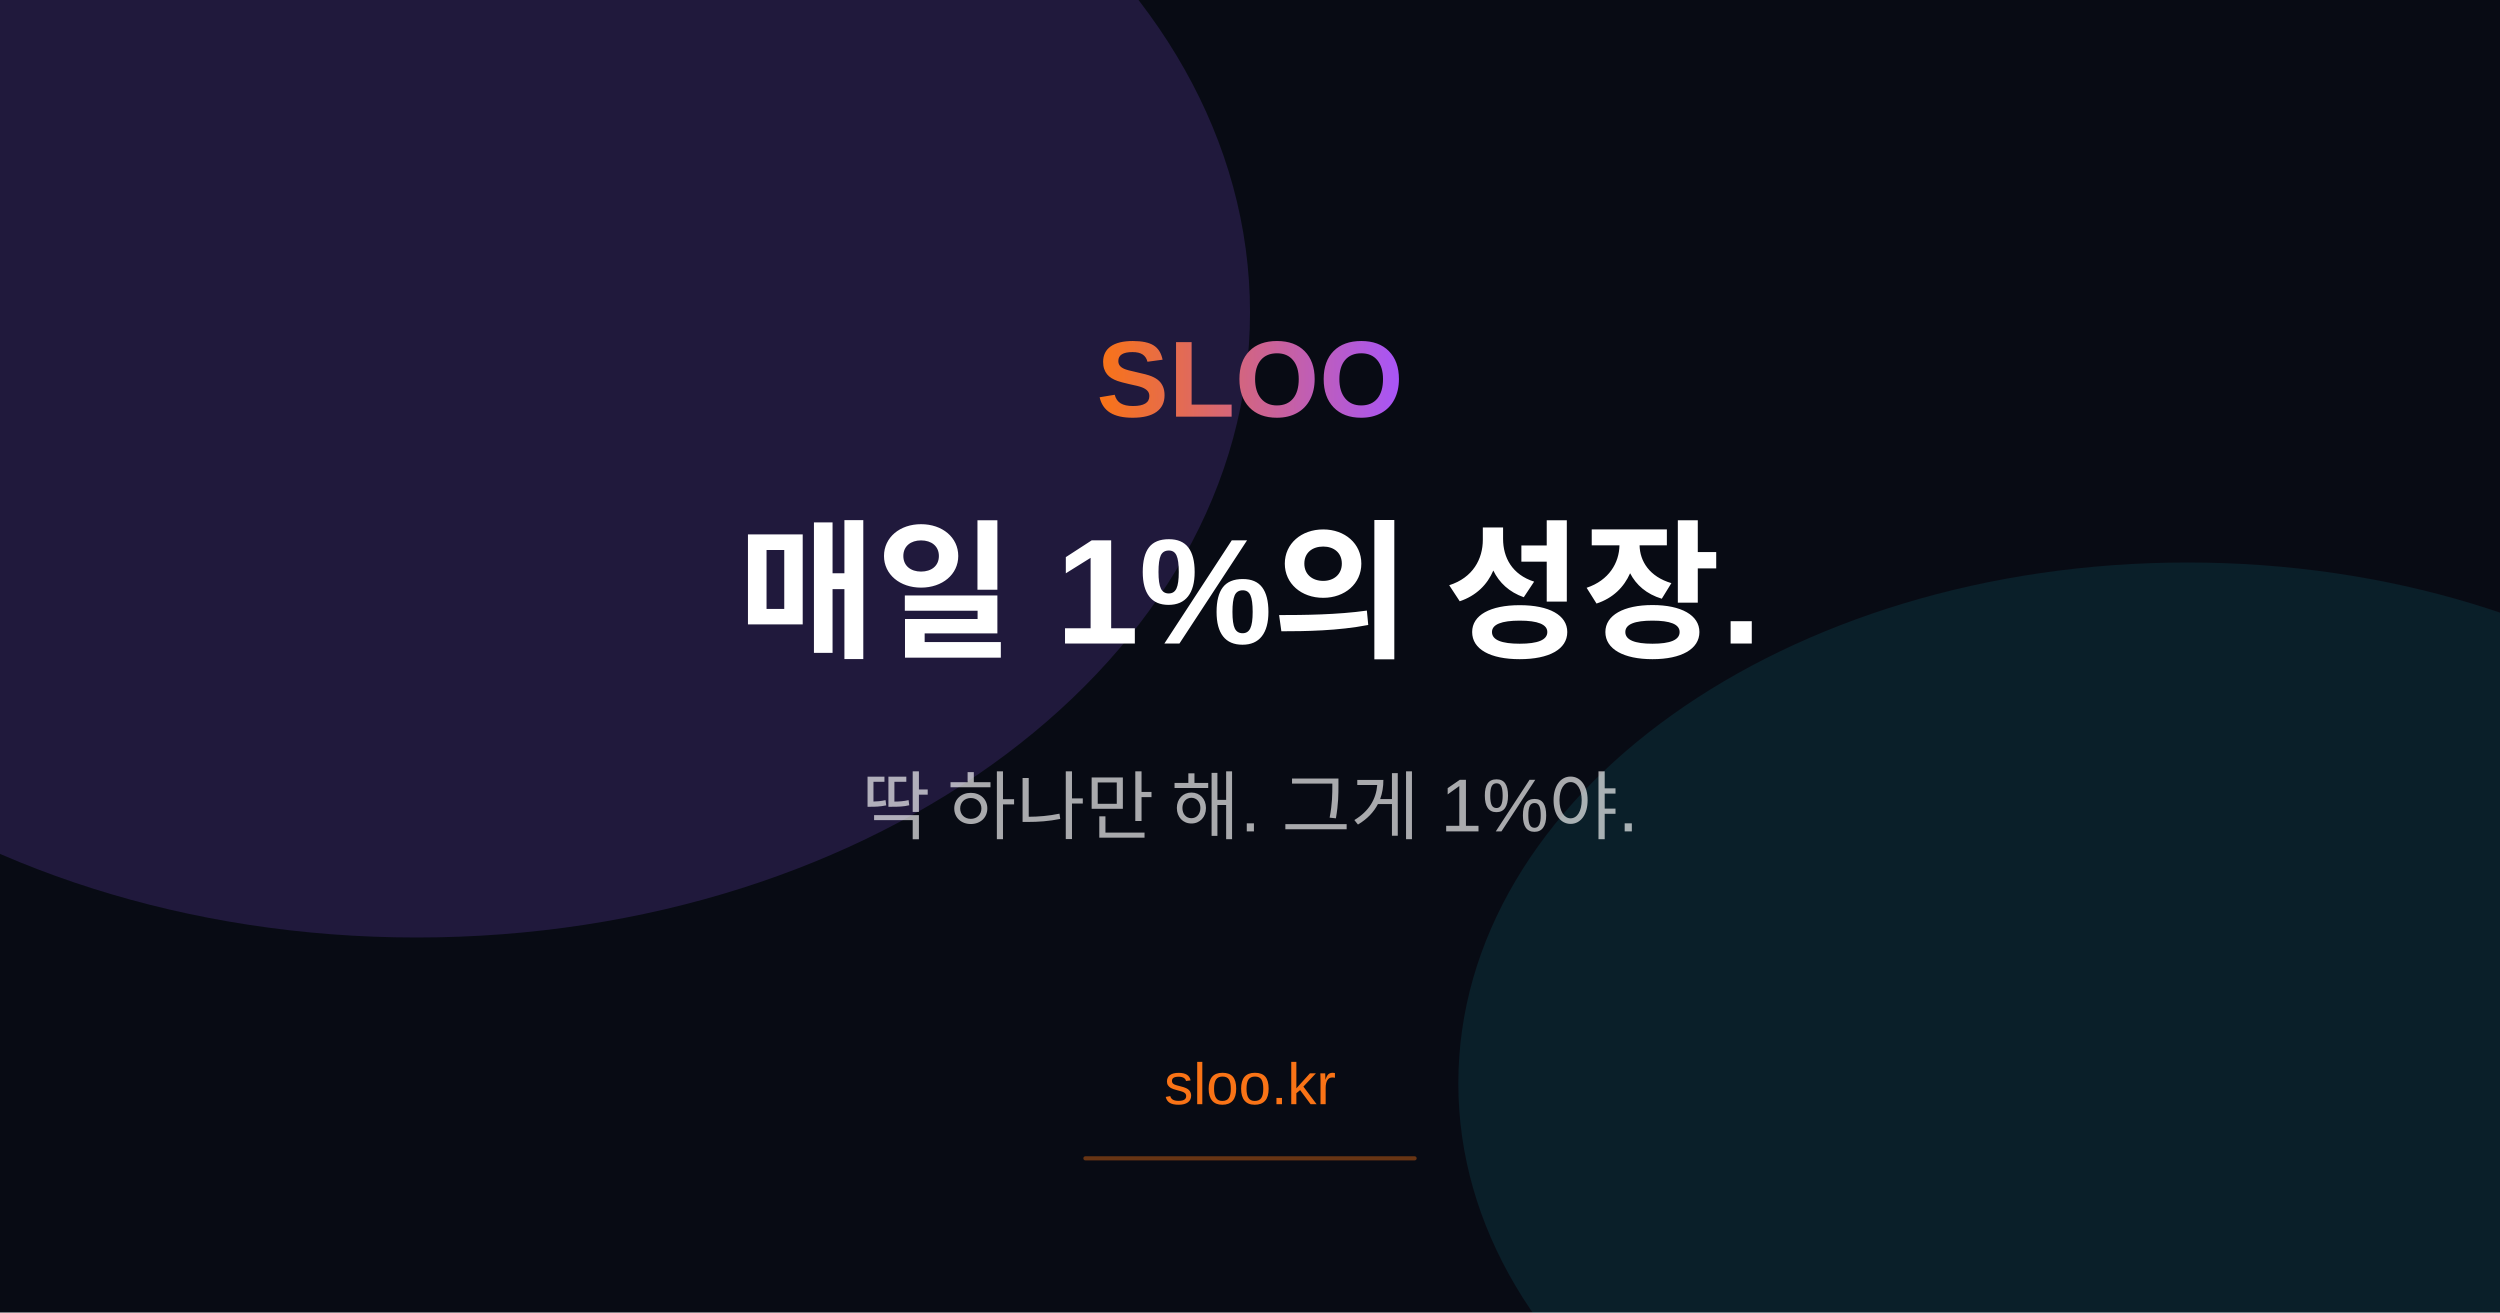
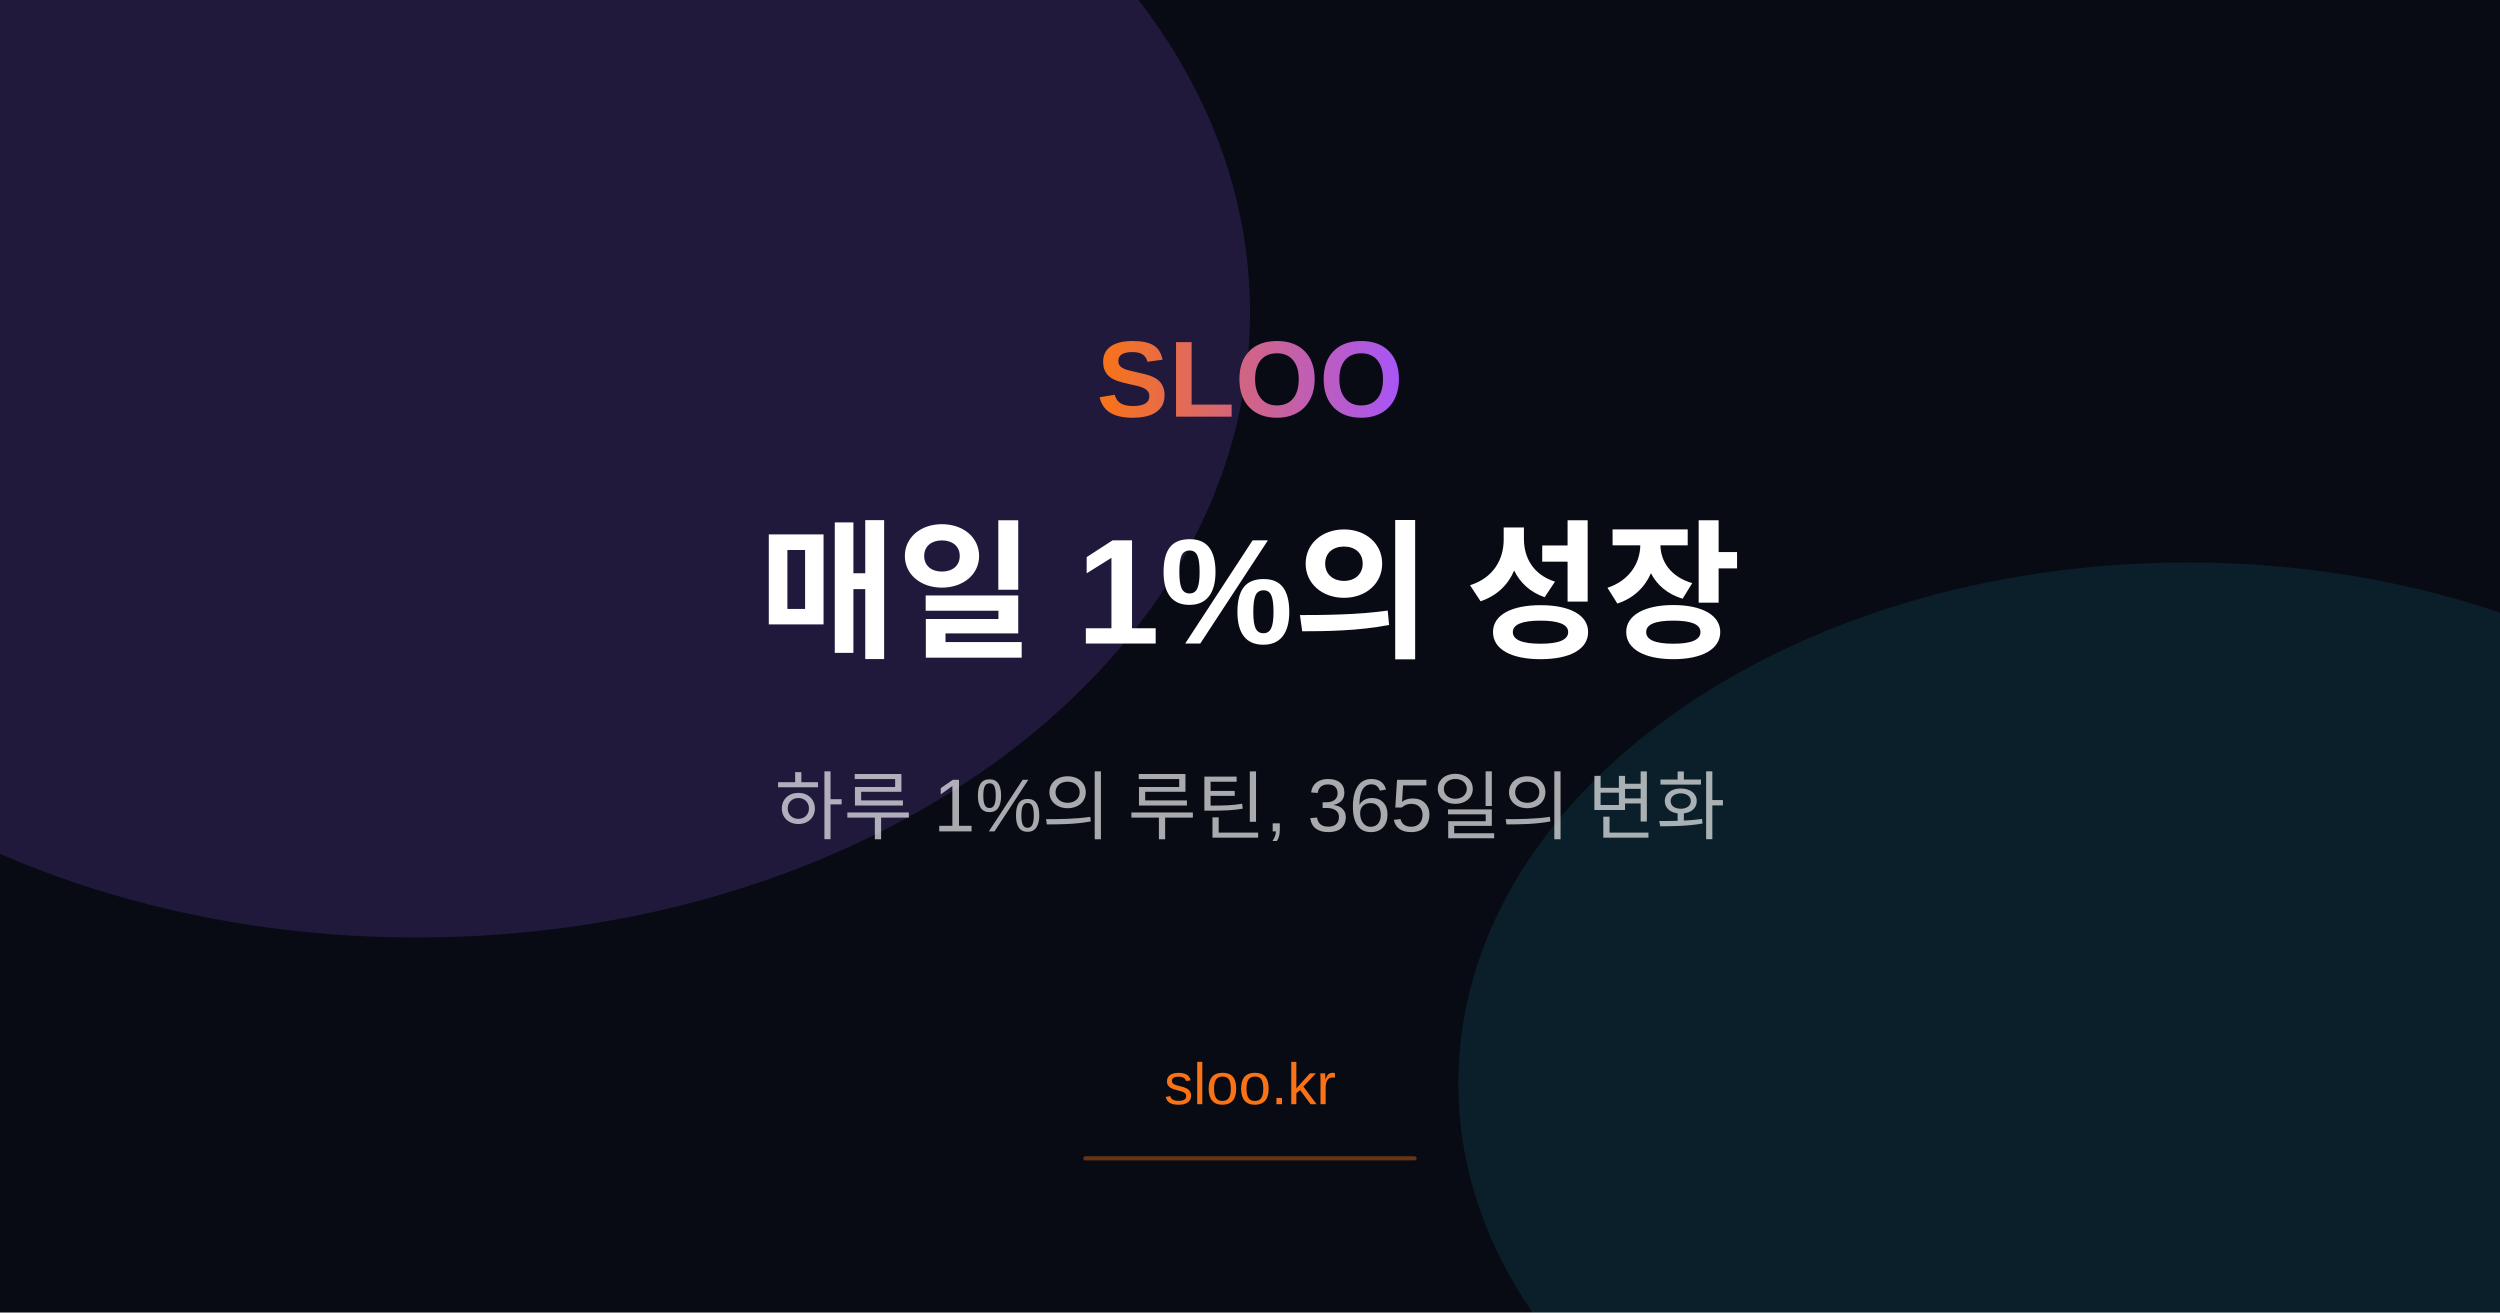
<svg xmlns="http://www.w3.org/2000/svg" width="1200" height="630" viewBox="0 0 1200 630">
  <rect width="1200" height="630" fill="#080B14" />
  <ellipse cx="200" cy="150" rx="400" ry="300" fill="rgba(139,92,246,0.18)" />
  <ellipse cx="1050" cy="520" rx="350" ry="250" fill="rgba(34,211,238,0.10)" />
  <defs>
    <linearGradient id="logoGrad" x1="0%" y1="0%" x2="100%" y2="0%">
      <stop offset="0%" style="stop-color:#F97316" />
      <stop offset="100%" style="stop-color:#A855F7" />
    </linearGradient>
  </defs>
  <text x="600" y="200" text-anchor="middle" font-family="NotoSansKR-Black, 'Helvetica Neue', Arial, sans-serif" font-size="52" font-weight="900" fill="url(#logoGrad)">SLOO</text>
-   <text x="600" y="310" text-anchor="middle" font-family="NotoSansKR-Black, 'Helvetica Neue', Arial, sans-serif" font-size="72" font-weight="900" fill="#FFFFFF">매일 1%의 성장.</text>
-   <text x="600" y="400" text-anchor="middle" font-family="NotoSansKR-Regular, 'Helvetica Neue', Arial, sans-serif" font-size="36" font-weight="400" fill="rgba(255,255,255,0.65)">딱 하나만 해. 그게 1%야.</text>
+   <text x="600" y="310" text-anchor="middle" font-family="NotoSansKR-Black, 'Helvetica Neue', Arial, sans-serif" font-size="72" font-weight="900" fill="#FFFFFF">매일 1%의 성장</text>
+   <text x="600" y="400" text-anchor="middle" font-family="NotoSansKR-Regular, 'Helvetica Neue', Arial, sans-serif" font-size="36" font-weight="400" fill="rgba(255,255,255,0.65)">하루 1%의 루틴, 365일의 변화</text>
  <text x="600" y="530" text-anchor="middle" font-family="NotoSansKR-Black, 'Helvetica Neue', Arial, sans-serif" font-size="28" font-weight="500" fill="#F97316">sloo.kr</text>
  <rect x="520" y="555" width="160" height="2" rx="1" fill="rgba(249,115,22,0.4)" />
</svg>
